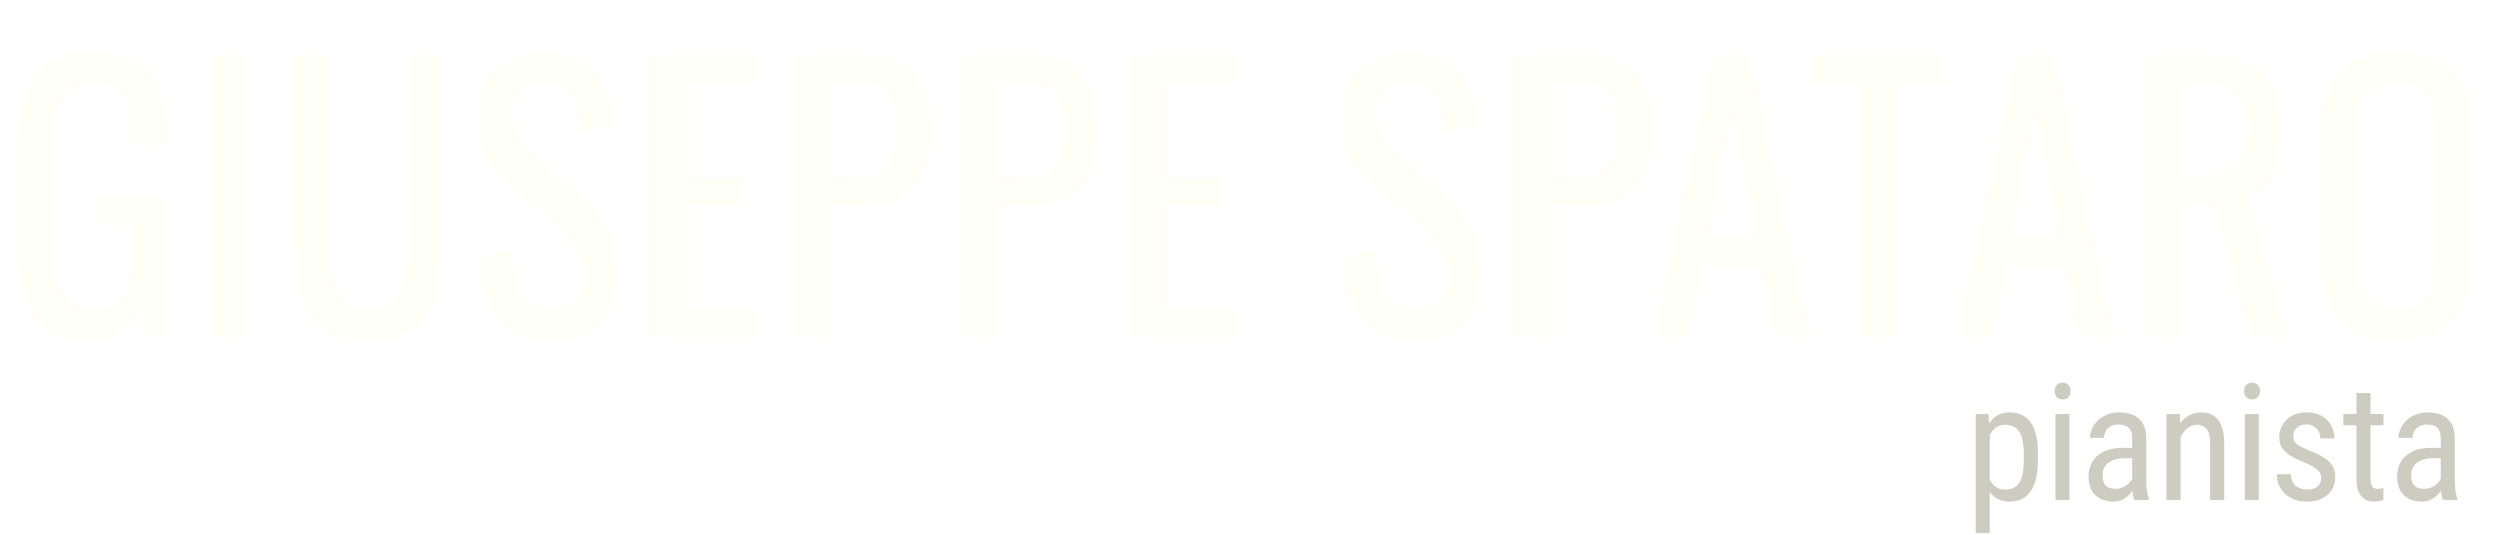
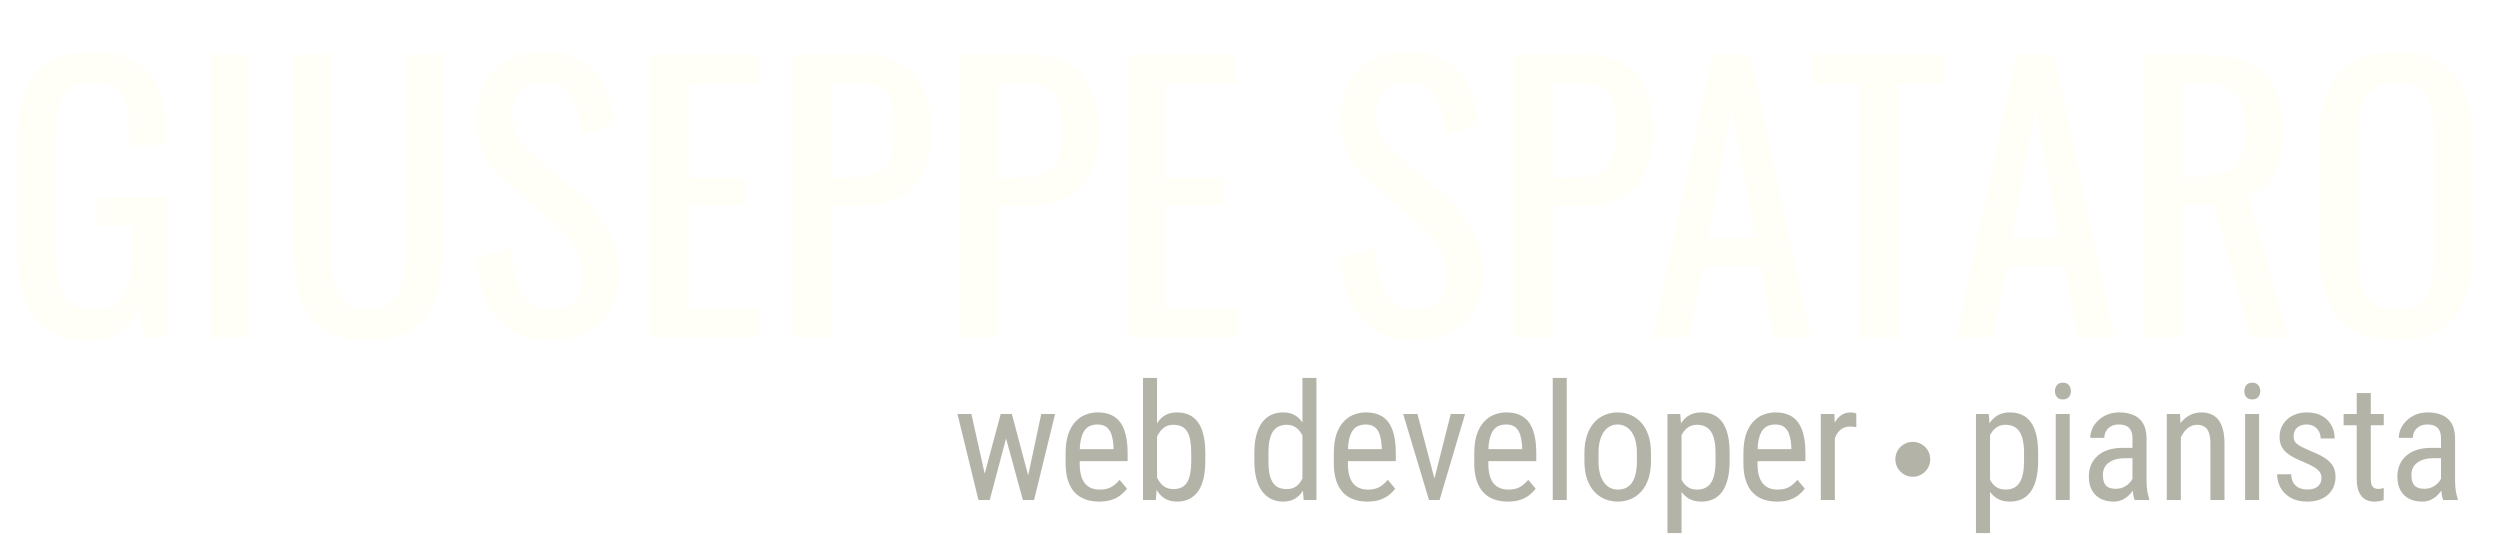
<svg xmlns="http://www.w3.org/2000/svg" width="215" height="46" viewBox="0 0 215 46" fill="none">
  <path d="M7.68 29.3C6.16 29.3 4.94 28.98 4.02 28.34C3.12 27.68 2.46 26.73 2.04 25.49C1.64 24.25 1.44 22.76 1.44 21.02V12.89C1.44 11.11 1.62 9.6 1.98 8.36C2.36 7.1 3.02 6.14 3.96 5.48C4.92 4.82 6.25 4.49 7.95 4.49C9.47 4.49 10.69 4.75 11.61 5.27C12.55 5.77 13.23 6.55 13.65 7.61C14.07 8.65 14.28 9.97 14.28 11.57V12.47H11.1V11.72C11.1 10.66 11.03 9.8 10.89 9.14C10.75 8.46 10.46 7.96 10.02 7.64C9.6 7.3 8.93 7.13 8.01 7.13C7.01 7.13 6.28 7.36 5.82 7.82C5.38 8.28 5.1 8.91 4.98 9.71C4.88 10.49 4.83 11.38 4.83 12.38V21.38C4.83 22.54 4.91 23.51 5.07 24.29C5.25 25.07 5.58 25.65 6.06 26.03C6.54 26.41 7.22 26.6 8.1 26.6C8.98 26.6 9.66 26.39 10.14 25.97C10.62 25.55 10.95 24.93 11.13 24.11C11.31 23.29 11.4 22.27 11.4 21.05V19.37H8.31V16.97H14.46V29H12.33L12 26.21C11.68 27.11 11.18 27.85 10.5 28.43C9.82 29.01 8.88 29.3 7.68 29.3ZM18.125 29V4.7H21.455V29H18.125ZM31.656 29.27C29.896 29.27 28.546 28.92 27.606 28.22C26.666 27.52 26.026 26.54 25.686 25.28C25.346 24 25.176 22.51 25.176 20.81V4.7H28.416V20.96C28.416 22 28.486 22.95 28.626 23.81C28.766 24.67 29.066 25.35 29.526 25.85C30.006 26.35 30.716 26.6 31.656 26.6C32.616 26.6 33.326 26.35 33.786 25.85C34.246 25.35 34.546 24.67 34.686 23.81C34.826 22.95 34.896 22 34.896 20.96V4.7H38.106V20.81C38.106 22.51 37.936 24 37.596 25.28C37.256 26.54 36.616 27.52 35.676 28.22C34.756 28.92 33.416 29.27 31.656 29.27ZM47.405 29.27C46.005 29.27 44.835 28.97 43.895 28.37C42.975 27.77 42.275 26.94 41.795 25.88C41.315 24.82 41.035 23.59 40.955 22.19L43.955 21.38C44.015 22.24 44.145 23.07 44.345 23.87C44.565 24.67 44.915 25.33 45.395 25.85C45.875 26.35 46.545 26.6 47.405 26.6C48.285 26.6 48.945 26.36 49.385 25.88C49.845 25.38 50.075 24.67 50.075 23.75C50.075 22.65 49.825 21.77 49.325 21.11C48.825 20.43 48.195 19.75 47.435 19.07L43.355 15.47C42.555 14.77 41.965 14.01 41.585 13.19C41.205 12.35 41.015 11.32 41.015 10.1C41.015 8.32 41.525 6.94 42.545 5.96C43.565 4.98 44.955 4.49 46.715 4.49C47.675 4.49 48.515 4.62 49.235 4.88C49.975 5.12 50.585 5.5 51.065 6.02C51.565 6.54 51.955 7.2 52.235 8C52.535 8.78 52.735 9.7 52.835 10.76L49.955 11.54C49.895 10.74 49.775 10.01 49.595 9.35C49.415 8.67 49.095 8.13 48.635 7.73C48.195 7.31 47.555 7.1 46.715 7.1C45.875 7.1 45.215 7.33 44.735 7.79C44.275 8.23 44.045 8.89 44.045 9.77C44.045 10.51 44.165 11.12 44.405 11.6C44.665 12.08 45.075 12.57 45.635 13.07L49.745 16.67C50.665 17.47 51.475 18.43 52.175 19.55C52.875 20.65 53.225 21.96 53.225 23.48C53.225 24.68 52.975 25.72 52.475 26.6C51.975 27.46 51.285 28.12 50.405 28.58C49.545 29.04 48.545 29.27 47.405 29.27ZM55.855 29V4.7H65.275V7.22H59.245V15.26H64.135V17.66H59.245V26.57H65.335V29H55.855ZM68.072 29V4.7H74.102C75.562 4.7 76.722 4.97 77.582 5.51C78.462 6.03 79.102 6.79 79.502 7.79C79.902 8.79 80.102 10 80.102 11.42C80.102 12.7 79.872 13.81 79.412 14.75C78.972 15.69 78.312 16.42 77.432 16.94C76.552 17.44 75.452 17.69 74.132 17.69H71.462V29H68.072ZM71.462 15.26H73.022C74.002 15.26 74.772 15.15 75.332 14.93C75.892 14.71 76.292 14.33 76.532 13.79C76.772 13.23 76.892 12.45 76.892 11.45C76.892 10.29 76.802 9.4 76.622 8.78C76.462 8.16 76.112 7.73 75.572 7.49C75.032 7.25 74.192 7.13 73.052 7.13H71.462V15.26ZM82.486 29V4.7H88.516C89.976 4.7 91.136 4.97 91.996 5.51C92.876 6.03 93.516 6.79 93.916 7.79C94.316 8.79 94.516 10 94.516 11.42C94.516 12.7 94.286 13.81 93.826 14.75C93.386 15.69 92.726 16.42 91.846 16.94C90.966 17.44 89.866 17.69 88.546 17.69H85.876V29H82.486ZM85.876 15.26H87.436C88.416 15.26 89.186 15.15 89.746 14.93C90.306 14.71 90.706 14.33 90.946 13.79C91.186 13.23 91.306 12.45 91.306 11.45C91.306 10.29 91.216 9.4 91.036 8.78C90.876 8.16 90.526 7.73 89.986 7.49C89.446 7.25 88.606 7.13 87.466 7.13H85.876V15.26ZM96.9 29V4.7H106.32V7.22H100.29V15.26H105.18V17.66H100.29V26.57H106.38V29H96.9ZM121.702 29.27C120.302 29.27 119.132 28.97 118.192 28.37C117.272 27.77 116.572 26.94 116.092 25.88C115.612 24.82 115.332 23.59 115.252 22.19L118.252 21.38C118.312 22.24 118.442 23.07 118.642 23.87C118.862 24.67 119.212 25.33 119.692 25.85C120.172 26.35 120.842 26.6 121.702 26.6C122.582 26.6 123.242 26.36 123.682 25.88C124.142 25.38 124.372 24.67 124.372 23.75C124.372 22.65 124.122 21.77 123.622 21.11C123.122 20.43 122.492 19.75 121.732 19.07L117.652 15.47C116.852 14.77 116.262 14.01 115.882 13.19C115.502 12.35 115.312 11.32 115.312 10.1C115.312 8.32 115.822 6.94 116.842 5.96C117.862 4.98 119.252 4.49 121.012 4.49C121.972 4.49 122.812 4.62 123.532 4.88C124.272 5.12 124.882 5.5 125.362 6.02C125.862 6.54 126.252 7.2 126.532 8C126.832 8.78 127.032 9.7 127.132 10.76L124.252 11.54C124.192 10.74 124.072 10.01 123.892 9.35C123.712 8.67 123.392 8.13 122.932 7.73C122.492 7.31 121.852 7.1 121.012 7.1C120.172 7.1 119.512 7.33 119.032 7.79C118.572 8.23 118.342 8.89 118.342 9.77C118.342 10.51 118.462 11.12 118.702 11.6C118.962 12.08 119.372 12.57 119.932 13.07L124.042 16.67C124.962 17.47 125.772 18.43 126.472 19.55C127.172 20.65 127.522 21.96 127.522 23.48C127.522 24.68 127.272 25.72 126.772 26.6C126.272 27.46 125.582 28.12 124.702 28.58C123.842 29.04 122.842 29.27 121.702 29.27ZM130.152 29V4.7H136.182C137.642 4.7 138.802 4.97 139.662 5.51C140.542 6.03 141.182 6.79 141.582 7.79C141.982 8.79 142.182 10 142.182 11.42C142.182 12.7 141.952 13.81 141.492 14.75C141.052 15.69 140.392 16.42 139.512 16.94C138.632 17.44 137.532 17.69 136.212 17.69H133.542V29H130.152ZM133.542 15.26H135.102C136.082 15.26 136.852 15.15 137.412 14.93C137.972 14.71 138.372 14.33 138.612 13.79C138.852 13.23 138.972 12.45 138.972 11.45C138.972 10.29 138.882 9.4 138.702 8.78C138.542 8.16 138.192 7.73 137.652 7.49C137.112 7.25 136.272 7.13 135.132 7.13H133.542V15.26ZM142.103 29L147.263 4.7H150.533L155.723 29H152.513L151.403 22.88H146.453L145.283 29H142.103ZM146.903 20.45H150.953L148.913 9.5L146.903 20.45ZM159.892 29V7.22H155.782V4.7H167.272V7.22H163.282V29H159.892ZM168.236 29L173.396 4.7H176.666L181.856 29H178.646L177.536 22.88H172.586L171.416 29H168.236ZM173.036 20.45H177.086L175.046 9.5L173.036 20.45ZM184.322 29V4.7H189.212C190.832 4.7 192.172 4.92 193.232 5.36C194.292 5.78 195.072 6.47 195.572 7.43C196.092 8.37 196.352 9.61 196.352 11.15C196.352 12.09 196.252 12.95 196.052 13.73C195.852 14.49 195.532 15.14 195.092 15.68C194.652 16.2 194.072 16.58 193.352 16.82L196.802 29H193.532L190.352 17.6H187.712V29H184.322ZM187.712 15.17H189.002C189.962 15.17 190.742 15.05 191.342 14.81C191.942 14.57 192.382 14.16 192.662 13.58C192.942 13 193.082 12.19 193.082 11.15C193.082 9.73 192.822 8.71 192.302 8.09C191.782 7.45 190.752 7.13 189.212 7.13H187.712V15.17ZM206.088 29.27C204.448 29.27 203.138 28.95 202.158 28.31C201.178 27.67 200.478 26.76 200.058 25.58C199.638 24.38 199.428 22.98 199.428 21.38V12.17C199.428 10.57 199.638 9.2 200.058 8.06C200.498 6.9 201.198 6.02 202.158 5.42C203.138 4.8 204.448 4.49 206.088 4.49C207.728 4.49 209.028 4.8 209.988 5.42C210.948 6.04 211.638 6.92 212.058 8.06C212.498 9.2 212.718 10.57 212.718 12.17V21.41C212.718 22.99 212.498 24.37 212.058 25.55C211.638 26.73 210.948 27.65 209.988 28.31C209.028 28.95 207.728 29.27 206.088 29.27ZM206.088 26.6C206.988 26.6 207.668 26.42 208.128 26.06C208.588 25.68 208.898 25.16 209.058 24.5C209.218 23.82 209.298 23.03 209.298 22.13V11.48C209.298 10.58 209.218 9.81 209.058 9.17C208.898 8.51 208.588 8.01 208.128 7.67C207.668 7.31 206.988 7.13 206.088 7.13C205.188 7.13 204.498 7.31 204.018 7.67C203.558 8.01 203.248 8.51 203.088 9.17C202.928 9.81 202.848 10.58 202.848 11.48V22.13C202.848 23.03 202.928 23.82 203.088 24.5C203.248 25.16 203.558 25.68 204.018 26.06C204.498 26.42 205.188 26.6 206.088 26.6Z" fill="#FFFFF8" />
-   <path d="M171.119 37.025V45.844H169.909V35.603H171.01L171.119 37.025ZM175.255 38.967V39.657C175.255 40.241 175.2 40.751 175.091 41.188C174.986 41.621 174.829 41.984 174.619 42.275C174.414 42.562 174.161 42.779 173.86 42.925C173.56 43.066 173.215 43.137 172.828 43.137C172.441 43.137 172.104 43.064 171.816 42.918C171.534 42.768 171.295 42.551 171.099 42.269C170.907 41.986 170.755 41.647 170.641 41.25C170.531 40.849 170.456 40.4 170.415 39.903V38.851C170.456 38.327 170.531 37.857 170.641 37.442C170.75 37.023 170.9 36.668 171.092 36.376C171.288 36.08 171.527 35.854 171.81 35.699C172.097 35.544 172.432 35.467 172.814 35.467C173.211 35.467 173.56 35.535 173.86 35.672C174.166 35.809 174.421 36.02 174.626 36.308C174.836 36.59 174.993 36.953 175.098 37.395C175.202 37.832 175.255 38.356 175.255 38.967ZM174.045 39.657V38.967C174.045 38.557 174.013 38.199 173.949 37.894C173.89 37.588 173.794 37.335 173.662 37.135C173.53 36.934 173.364 36.784 173.163 36.684C172.963 36.583 172.721 36.533 172.438 36.533C172.197 36.533 171.983 36.583 171.796 36.684C171.614 36.784 171.456 36.921 171.324 37.094C171.192 37.262 171.083 37.456 170.996 37.675C170.91 37.889 170.846 38.112 170.805 38.345V40.416C170.882 40.708 170.985 40.983 171.112 41.243C171.24 41.498 171.411 41.706 171.625 41.865C171.844 42.025 172.119 42.105 172.452 42.105C172.73 42.105 172.969 42.054 173.17 41.954C173.37 41.854 173.535 41.703 173.662 41.503C173.794 41.298 173.89 41.043 173.949 40.737C174.013 40.427 174.045 40.067 174.045 39.657ZM177.972 35.603V43H176.769V35.603H177.972ZM176.701 33.642C176.701 33.437 176.758 33.263 176.872 33.122C176.986 32.981 177.157 32.91 177.384 32.91C177.612 32.91 177.783 32.981 177.897 33.122C178.016 33.263 178.075 33.437 178.075 33.642C178.075 33.838 178.016 34.006 177.897 34.148C177.783 34.284 177.612 34.352 177.384 34.352C177.157 34.352 176.986 34.284 176.872 34.148C176.758 34.006 176.701 33.838 176.701 33.642ZM183.369 41.735V37.723C183.369 37.431 183.324 37.196 183.233 37.019C183.146 36.841 183.014 36.711 182.836 36.629C182.663 36.547 182.444 36.506 182.18 36.506C181.925 36.506 181.704 36.558 181.517 36.663C181.335 36.768 181.193 36.907 181.093 37.08C180.997 37.253 180.949 37.445 180.949 37.654H179.74C179.74 37.39 179.796 37.128 179.91 36.868C180.029 36.608 180.198 36.374 180.416 36.164C180.635 35.95 180.897 35.781 181.202 35.658C181.512 35.531 181.859 35.467 182.241 35.467C182.697 35.467 183.101 35.542 183.451 35.692C183.802 35.838 184.078 36.078 184.279 36.41C184.479 36.743 184.579 37.185 184.579 37.736V41.387C184.579 41.633 184.598 41.895 184.634 42.173C184.675 42.451 184.732 42.69 184.805 42.891V43H183.554C183.495 42.854 183.449 42.66 183.417 42.419C183.385 42.173 183.369 41.945 183.369 41.735ZM183.561 38.516L183.574 39.404H182.734C182.447 39.404 182.185 39.436 181.948 39.5C181.715 39.564 181.515 39.657 181.346 39.78C181.177 39.899 181.047 40.047 180.956 40.225C180.87 40.402 180.826 40.605 180.826 40.833C180.826 41.129 180.867 41.366 180.949 41.544C181.032 41.717 181.155 41.842 181.319 41.92C181.483 41.997 181.69 42.036 181.941 42.036C182.246 42.036 182.515 41.965 182.747 41.824C182.98 41.683 183.16 41.512 183.287 41.312C183.42 41.111 183.481 40.924 183.472 40.751L183.739 41.318C183.72 41.496 183.661 41.69 183.561 41.899C183.465 42.105 183.331 42.303 183.158 42.494C182.984 42.681 182.779 42.836 182.542 42.959C182.31 43.078 182.048 43.137 181.756 43.137C181.328 43.137 180.952 43.055 180.628 42.891C180.309 42.727 180.061 42.485 179.883 42.166C179.705 41.847 179.616 41.453 179.616 40.983C179.616 40.628 179.678 40.3 179.801 39.999C179.924 39.698 180.106 39.438 180.348 39.22C180.589 38.996 180.893 38.823 181.257 38.7C181.626 38.577 182.052 38.516 182.535 38.516H183.561ZM187.529 37.183V43H186.319V35.603H187.461L187.529 37.183ZM187.235 39.022L186.743 39.001C186.739 38.495 186.795 38.028 186.914 37.6C187.037 37.167 187.21 36.791 187.434 36.472C187.661 36.153 187.933 35.907 188.247 35.733C188.561 35.556 188.91 35.467 189.293 35.467C189.594 35.467 189.867 35.517 190.113 35.617C190.359 35.713 190.569 35.868 190.742 36.082C190.915 36.296 191.047 36.574 191.139 36.916C191.234 37.253 191.282 37.666 191.282 38.153V43H190.072V38.14C190.072 37.752 190.029 37.442 189.942 37.21C189.86 36.973 189.733 36.802 189.559 36.697C189.391 36.588 189.177 36.533 188.917 36.533C188.68 36.533 188.459 36.599 188.254 36.731C188.049 36.864 187.869 37.046 187.714 37.278C187.563 37.511 187.445 37.777 187.358 38.078C187.276 38.374 187.235 38.689 187.235 39.022ZM194.259 35.603V43H193.056V35.603H194.259ZM192.988 33.642C192.988 33.437 193.045 33.263 193.159 33.122C193.273 32.981 193.444 32.91 193.671 32.91C193.899 32.91 194.07 32.981 194.184 33.122C194.303 33.263 194.362 33.437 194.362 33.642C194.362 33.838 194.303 34.006 194.184 34.148C194.07 34.284 193.899 34.352 193.671 34.352C193.444 34.352 193.273 34.284 193.159 34.148C193.045 34.006 192.988 33.838 192.988 33.642ZM199.622 41.106C199.622 40.92 199.577 40.755 199.486 40.614C199.394 40.473 199.244 40.336 199.034 40.204C198.829 40.072 198.551 39.931 198.2 39.78C197.859 39.639 197.551 39.5 197.278 39.363C197.009 39.222 196.781 39.069 196.594 38.905C196.407 38.741 196.264 38.552 196.163 38.338C196.068 38.119 196.02 37.862 196.02 37.565C196.02 37.269 196.074 36.996 196.184 36.745C196.298 36.49 196.457 36.267 196.662 36.075C196.867 35.884 197.113 35.736 197.401 35.631C197.688 35.522 198.009 35.467 198.364 35.467C198.87 35.467 199.301 35.565 199.656 35.761C200.012 35.957 200.283 36.226 200.47 36.567C200.661 36.905 200.757 37.285 200.757 37.709H199.554C199.554 37.504 199.508 37.31 199.417 37.128C199.326 36.946 199.192 36.797 199.014 36.684C198.836 36.565 198.62 36.506 198.364 36.506C198.096 36.506 197.877 36.554 197.708 36.649C197.54 36.745 197.417 36.87 197.339 37.025C197.266 37.176 197.23 37.342 197.23 37.524C197.23 37.661 197.248 37.78 197.284 37.88C197.325 37.976 197.394 38.067 197.489 38.153C197.585 38.235 197.715 38.322 197.879 38.413C198.048 38.5 198.262 38.6 198.522 38.714C199.023 38.91 199.445 39.108 199.786 39.309C200.128 39.509 200.388 39.744 200.566 40.013C200.743 40.282 200.832 40.614 200.832 41.011C200.832 41.334 200.773 41.628 200.654 41.893C200.541 42.152 200.376 42.376 200.162 42.562C199.948 42.749 199.691 42.893 199.39 42.993C199.094 43.089 198.761 43.137 198.392 43.137C197.836 43.137 197.364 43.027 196.977 42.809C196.594 42.585 196.302 42.296 196.102 41.94C195.906 41.58 195.808 41.195 195.808 40.785H197.018C197.031 41.132 197.109 41.4 197.25 41.592C197.396 41.783 197.571 41.915 197.777 41.988C197.982 42.061 198.187 42.098 198.392 42.098C198.661 42.098 198.886 42.059 199.069 41.981C199.251 41.899 199.388 41.783 199.479 41.633C199.574 41.482 199.622 41.307 199.622 41.106ZM204.978 35.603V36.574H201.526V35.603H204.978ZM202.654 33.806H203.864V41.168C203.864 41.419 203.894 41.608 203.953 41.735C204.017 41.863 204.097 41.947 204.192 41.988C204.288 42.029 204.39 42.05 204.5 42.05C204.582 42.05 204.673 42.041 204.773 42.023C204.874 42 204.942 41.981 204.978 41.968L204.972 43C204.889 43.032 204.78 43.062 204.643 43.089C204.507 43.121 204.334 43.137 204.124 43.137C203.864 43.137 203.623 43.075 203.399 42.952C203.176 42.829 202.996 42.624 202.859 42.337C202.722 42.045 202.654 41.653 202.654 41.161V33.806ZM209.904 41.735V37.723C209.904 37.431 209.858 37.196 209.767 37.019C209.68 36.841 209.548 36.711 209.371 36.629C209.197 36.547 208.979 36.506 208.714 36.506C208.459 36.506 208.238 36.558 208.051 36.663C207.869 36.768 207.728 36.907 207.627 37.08C207.532 37.253 207.484 37.445 207.484 37.654H206.274C206.274 37.39 206.331 37.128 206.445 36.868C206.563 36.608 206.732 36.374 206.951 36.164C207.169 35.95 207.431 35.781 207.737 35.658C208.047 35.531 208.393 35.467 208.776 35.467C209.232 35.467 209.635 35.542 209.986 35.692C210.337 35.838 210.612 36.078 210.813 36.41C211.013 36.743 211.114 37.185 211.114 37.736V41.387C211.114 41.633 211.132 41.895 211.168 42.173C211.209 42.451 211.266 42.69 211.339 42.891V43H210.088C210.029 42.854 209.984 42.66 209.952 42.419C209.92 42.173 209.904 41.945 209.904 41.735ZM210.095 38.516L210.109 39.404H209.268C208.981 39.404 208.719 39.436 208.482 39.5C208.249 39.564 208.049 39.657 207.88 39.78C207.712 39.899 207.582 40.047 207.491 40.225C207.404 40.402 207.361 40.605 207.361 40.833C207.361 41.129 207.402 41.366 207.484 41.544C207.566 41.717 207.689 41.842 207.853 41.92C208.017 41.997 208.224 42.036 208.475 42.036C208.78 42.036 209.049 41.965 209.282 41.824C209.514 41.683 209.694 41.512 209.822 41.312C209.954 41.111 210.015 40.924 210.006 40.751L210.273 41.318C210.255 41.496 210.195 41.69 210.095 41.899C209.999 42.105 209.865 42.303 209.692 42.494C209.519 42.681 209.314 42.836 209.077 42.959C208.844 43.078 208.582 43.137 208.291 43.137C207.862 43.137 207.486 43.055 207.163 42.891C206.844 42.727 206.595 42.485 206.417 42.166C206.24 41.847 206.151 41.453 206.151 40.983C206.151 40.628 206.212 40.3 206.335 39.999C206.458 39.698 206.641 39.438 206.882 39.22C207.124 38.996 207.427 38.823 207.791 38.7C208.161 38.577 208.587 38.516 209.07 38.516H210.095Z" fill="#CCCCC0" />
+   <path d="M84.427 41.688L86.061 35.603H86.847L86.758 36.813L85.117 43H84.358L84.427 41.688ZM83.538 35.603L84.912 41.756L84.946 43H84.147L82.342 35.603H83.538ZM88.248 41.708L89.547 35.603H90.736L88.932 43H88.145L88.248 41.708ZM87.018 35.603L88.61 41.585L88.72 43H87.968L86.272 36.8L86.184 35.603H87.018ZM94.52 43.137C94.078 43.137 93.679 43.071 93.324 42.938C92.968 42.806 92.665 42.606 92.415 42.337C92.164 42.063 91.973 41.719 91.841 41.305C91.708 40.89 91.642 40.4 91.642 39.835V39.001C91.642 38.349 91.717 37.798 91.868 37.347C92.023 36.895 92.23 36.533 92.49 36.26C92.75 35.982 93.044 35.781 93.372 35.658C93.7 35.531 94.037 35.467 94.383 35.467C94.848 35.467 95.245 35.542 95.573 35.692C95.901 35.843 96.168 36.066 96.373 36.362C96.578 36.658 96.728 37.023 96.824 37.456C96.924 37.889 96.974 38.388 96.974 38.953V39.657H92.353V38.625H95.764V38.454C95.746 38.071 95.694 37.734 95.607 37.442C95.525 37.151 95.388 36.923 95.197 36.759C95.005 36.59 94.734 36.506 94.383 36.506C94.16 36.506 93.953 36.545 93.761 36.622C93.575 36.695 93.413 36.825 93.276 37.012C93.144 37.194 93.039 37.447 92.962 37.77C92.889 38.094 92.852 38.504 92.852 39.001V39.835C92.852 40.231 92.889 40.573 92.962 40.86C93.039 41.143 93.151 41.378 93.296 41.565C93.447 41.747 93.629 41.883 93.843 41.975C94.062 42.061 94.311 42.105 94.588 42.105C94.994 42.105 95.329 42.027 95.593 41.872C95.858 41.713 96.088 41.51 96.284 41.264L96.92 42.023C96.787 42.209 96.614 42.389 96.4 42.562C96.19 42.731 95.931 42.87 95.621 42.98C95.315 43.084 94.948 43.137 94.52 43.137ZM98.297 32.5H99.507V41.565L99.405 43H98.297V32.5ZM103.657 38.967V39.657C103.657 40.241 103.602 40.751 103.492 41.188C103.388 41.621 103.23 41.984 103.021 42.275C102.811 42.562 102.556 42.779 102.255 42.925C101.954 43.066 101.61 43.137 101.223 43.137C100.84 43.137 100.51 43.059 100.232 42.904C99.954 42.749 99.721 42.526 99.534 42.234C99.348 41.943 99.2 41.59 99.09 41.175C98.985 40.76 98.912 40.293 98.871 39.773V38.851C98.912 38.327 98.985 37.857 99.09 37.442C99.195 37.023 99.341 36.668 99.528 36.376C99.715 36.08 99.947 35.854 100.225 35.699C100.503 35.544 100.833 35.467 101.216 35.467C101.608 35.467 101.954 35.535 102.255 35.672C102.56 35.809 102.816 36.02 103.021 36.308C103.23 36.59 103.388 36.953 103.492 37.395C103.602 37.832 103.657 38.356 103.657 38.967ZM102.447 39.657V38.967C102.447 38.557 102.419 38.199 102.365 37.894C102.314 37.588 102.23 37.335 102.112 37.135C101.993 36.934 101.834 36.784 101.633 36.684C101.437 36.583 101.193 36.533 100.902 36.533C100.656 36.533 100.439 36.583 100.252 36.684C100.07 36.784 99.913 36.921 99.781 37.094C99.648 37.262 99.539 37.456 99.452 37.675C99.366 37.889 99.302 38.112 99.261 38.345V40.286C99.32 40.582 99.414 40.867 99.541 41.141C99.674 41.41 99.851 41.63 100.074 41.804C100.298 41.977 100.576 42.063 100.908 42.063C101.186 42.063 101.421 42.016 101.613 41.92C101.809 41.824 101.968 41.678 102.091 41.482C102.214 41.282 102.303 41.031 102.358 40.73C102.417 40.425 102.447 40.067 102.447 39.657ZM112.01 41.565V32.5H113.213V43H112.113L112.01 41.565ZM107.875 39.657V38.967C107.875 38.356 107.934 37.832 108.052 37.395C108.171 36.953 108.339 36.59 108.558 36.308C108.777 36.02 109.039 35.809 109.344 35.672C109.65 35.535 109.987 35.467 110.356 35.467C110.739 35.467 111.067 35.544 111.34 35.699C111.618 35.854 111.851 36.08 112.038 36.376C112.225 36.668 112.37 37.023 112.475 37.442C112.585 37.857 112.657 38.327 112.694 38.851V39.773C112.653 40.293 112.578 40.76 112.468 41.175C112.364 41.59 112.218 41.943 112.031 42.234C111.844 42.526 111.612 42.749 111.334 42.904C111.056 43.059 110.725 43.137 110.342 43.137C109.978 43.137 109.645 43.066 109.344 42.925C109.044 42.779 108.781 42.562 108.558 42.275C108.339 41.984 108.171 41.621 108.052 41.188C107.934 40.751 107.875 40.241 107.875 39.657ZM109.085 38.967V39.657C109.085 40.067 109.114 40.425 109.173 40.73C109.233 41.031 109.326 41.282 109.454 41.482C109.581 41.678 109.743 41.824 109.939 41.92C110.14 42.016 110.379 42.063 110.657 42.063C110.994 42.063 111.27 41.981 111.484 41.817C111.698 41.653 111.869 41.437 111.997 41.168C112.129 40.895 112.234 40.601 112.311 40.286V38.345C112.266 38.112 112.199 37.889 112.113 37.675C112.026 37.456 111.917 37.262 111.785 37.094C111.657 36.921 111.5 36.784 111.313 36.684C111.131 36.583 110.917 36.533 110.67 36.533C110.392 36.533 110.151 36.583 109.946 36.684C109.745 36.784 109.581 36.934 109.454 37.135C109.331 37.335 109.237 37.588 109.173 37.894C109.114 38.199 109.085 38.557 109.085 38.967ZM117.585 43.137C117.143 43.137 116.744 43.071 116.389 42.938C116.033 42.806 115.73 42.606 115.48 42.337C115.229 42.063 115.038 41.719 114.905 41.305C114.773 40.89 114.707 40.4 114.707 39.835V39.001C114.707 38.349 114.782 37.798 114.933 37.347C115.088 36.895 115.295 36.533 115.555 36.26C115.815 35.982 116.109 35.781 116.437 35.658C116.765 35.531 117.102 35.467 117.448 35.467C117.913 35.467 118.31 35.542 118.638 35.692C118.966 35.843 119.233 36.066 119.438 36.362C119.643 36.658 119.793 37.023 119.889 37.456C119.989 37.889 120.039 38.388 120.039 38.953V39.657H115.418V38.625H118.829V38.454C118.811 38.071 118.759 37.734 118.672 37.442C118.59 37.151 118.453 36.923 118.262 36.759C118.071 36.59 117.799 36.506 117.448 36.506C117.225 36.506 117.018 36.545 116.826 36.622C116.64 36.695 116.478 36.825 116.341 37.012C116.209 37.194 116.104 37.447 116.027 37.77C115.954 38.094 115.917 38.504 115.917 39.001V39.835C115.917 40.231 115.954 40.573 116.027 40.86C116.104 41.143 116.216 41.378 116.362 41.565C116.512 41.747 116.694 41.883 116.908 41.975C117.127 42.061 117.376 42.105 117.654 42.105C118.059 42.105 118.394 42.027 118.658 41.872C118.923 41.713 119.153 41.51 119.349 41.264L119.985 42.023C119.852 42.209 119.679 42.389 119.465 42.562C119.255 42.731 118.996 42.87 118.686 42.98C118.38 43.084 118.014 43.137 117.585 43.137ZM123.181 41.858L124.766 35.603H125.997L123.803 43H123.003L123.181 41.858ZM121.902 35.603L123.556 41.893L123.686 43H122.893L120.672 35.603H121.902ZM129.665 43.137C129.222 43.137 128.824 43.071 128.468 42.938C128.113 42.806 127.81 42.606 127.559 42.337C127.308 42.063 127.117 41.719 126.985 41.305C126.853 40.89 126.787 40.4 126.787 39.835V39.001C126.787 38.349 126.862 37.798 127.012 37.347C127.167 36.895 127.374 36.533 127.634 36.26C127.894 35.982 128.188 35.781 128.516 35.658C128.844 35.531 129.181 35.467 129.528 35.467C129.993 35.467 130.389 35.542 130.717 35.692C131.045 35.843 131.312 36.066 131.517 36.362C131.722 36.658 131.873 37.023 131.968 37.456C132.069 37.889 132.119 38.388 132.119 38.953V39.657H127.498V38.625H130.909V38.454C130.89 38.071 130.838 37.734 130.751 37.442C130.669 37.151 130.533 36.923 130.341 36.759C130.15 36.59 129.879 36.506 129.528 36.506C129.305 36.506 129.097 36.545 128.906 36.622C128.719 36.695 128.557 36.825 128.42 37.012C128.288 37.194 128.183 37.447 128.106 37.77C128.033 38.094 127.997 38.504 127.997 39.001V39.835C127.997 40.231 128.033 40.573 128.106 40.86C128.183 41.143 128.295 41.378 128.441 41.565C128.591 41.747 128.774 41.883 128.988 41.975C129.207 42.061 129.455 42.105 129.733 42.105C130.138 42.105 130.473 42.027 130.738 41.872C131.002 41.713 131.232 41.51 131.428 41.264L132.064 42.023C131.932 42.209 131.759 42.389 131.544 42.562C131.335 42.731 131.075 42.87 130.765 42.98C130.46 43.084 130.093 43.137 129.665 43.137ZM134.74 32.5V43H133.537V32.5H134.74ZM136.261 39.657V38.953C136.261 38.379 136.334 37.875 136.48 37.442C136.626 37.005 136.829 36.64 137.089 36.349C137.348 36.057 137.651 35.838 137.998 35.692C138.344 35.542 138.716 35.467 139.112 35.467C139.518 35.467 139.894 35.542 140.24 35.692C140.586 35.838 140.889 36.057 141.149 36.349C141.414 36.64 141.619 37.005 141.764 37.442C141.91 37.875 141.983 38.379 141.983 38.953V39.657C141.983 40.231 141.91 40.737 141.764 41.175C141.619 41.608 141.416 41.97 141.156 42.262C140.896 42.553 140.593 42.772 140.247 42.918C139.9 43.064 139.527 43.137 139.126 43.137C138.725 43.137 138.351 43.064 138.005 42.918C137.658 42.772 137.353 42.553 137.089 42.262C136.829 41.97 136.626 41.608 136.48 41.175C136.334 40.737 136.261 40.231 136.261 39.657ZM137.471 38.953V39.657C137.471 40.063 137.512 40.418 137.594 40.724C137.677 41.029 137.793 41.284 137.943 41.489C138.094 41.694 138.269 41.849 138.469 41.954C138.67 42.054 138.889 42.105 139.126 42.105C139.399 42.105 139.638 42.054 139.844 41.954C140.053 41.849 140.226 41.694 140.363 41.489C140.5 41.284 140.602 41.029 140.671 40.724C140.739 40.418 140.773 40.063 140.773 39.657V38.953C140.773 38.547 140.732 38.194 140.65 37.894C140.568 37.588 140.452 37.333 140.302 37.128C140.151 36.918 139.973 36.763 139.768 36.663C139.568 36.558 139.349 36.506 139.112 36.506C138.88 36.506 138.663 36.558 138.463 36.663C138.262 36.763 138.087 36.918 137.936 37.128C137.79 37.333 137.677 37.588 137.594 37.894C137.512 38.194 137.471 38.547 137.471 38.953ZM144.612 37.025V45.844H143.402V35.603H144.502L144.612 37.025ZM148.747 38.967V39.657C148.747 40.241 148.693 40.751 148.583 41.188C148.479 41.621 148.321 41.984 148.112 42.275C147.907 42.562 147.654 42.779 147.353 42.925C147.052 43.066 146.708 43.137 146.321 43.137C145.933 43.137 145.596 43.064 145.309 42.918C145.026 42.768 144.787 42.551 144.591 42.269C144.4 41.986 144.247 41.647 144.133 41.25C144.024 40.849 143.949 40.4 143.908 39.903V38.851C143.949 38.327 144.024 37.857 144.133 37.442C144.243 37.023 144.393 36.668 144.584 36.376C144.78 36.08 145.02 35.854 145.302 35.699C145.589 35.544 145.924 35.467 146.307 35.467C146.704 35.467 147.052 35.535 147.353 35.672C147.658 35.809 147.913 36.02 148.119 36.308C148.328 36.59 148.485 36.953 148.59 37.395C148.695 37.832 148.747 38.356 148.747 38.967ZM147.537 39.657V38.967C147.537 38.557 147.506 38.199 147.442 37.894C147.383 37.588 147.287 37.335 147.155 37.135C147.023 36.934 146.856 36.784 146.656 36.684C146.455 36.583 146.214 36.533 145.931 36.533C145.69 36.533 145.475 36.583 145.288 36.684C145.106 36.784 144.949 36.921 144.817 37.094C144.685 37.262 144.575 37.456 144.489 37.675C144.402 37.889 144.338 38.112 144.297 38.345V40.416C144.375 40.708 144.477 40.983 144.605 41.243C144.732 41.498 144.903 41.706 145.118 41.865C145.336 42.025 145.612 42.105 145.945 42.105C146.223 42.105 146.462 42.054 146.662 41.954C146.863 41.854 147.027 41.703 147.155 41.503C147.287 41.298 147.383 41.043 147.442 40.737C147.506 40.427 147.537 40.067 147.537 39.657ZM152.812 43.137C152.37 43.137 151.971 43.071 151.615 42.938C151.26 42.806 150.957 42.606 150.706 42.337C150.455 42.063 150.264 41.719 150.132 41.305C150 40.89 149.934 40.4 149.934 39.835V39.001C149.934 38.349 150.009 37.798 150.159 37.347C150.314 36.895 150.522 36.533 150.781 36.26C151.041 35.982 151.335 35.781 151.663 35.658C151.991 35.531 152.328 35.467 152.675 35.467C153.14 35.467 153.536 35.542 153.864 35.692C154.192 35.843 154.459 36.066 154.664 36.362C154.869 36.658 155.02 37.023 155.115 37.456C155.216 37.889 155.266 38.388 155.266 38.953V39.657H150.645V38.625H154.056V38.454C154.037 38.071 153.985 37.734 153.898 37.442C153.816 37.151 153.68 36.923 153.488 36.759C153.297 36.59 153.026 36.506 152.675 36.506C152.452 36.506 152.244 36.545 152.053 36.622C151.866 36.695 151.704 36.825 151.567 37.012C151.435 37.194 151.33 37.447 151.253 37.77C151.18 38.094 151.144 38.504 151.144 39.001V39.835C151.144 40.231 151.18 40.573 151.253 40.86C151.33 41.143 151.442 41.378 151.588 41.565C151.738 41.747 151.921 41.883 152.135 41.975C152.354 42.061 152.602 42.105 152.88 42.105C153.286 42.105 153.62 42.027 153.885 41.872C154.149 41.713 154.379 41.51 154.575 41.264L155.211 42.023C155.079 42.209 154.906 42.389 154.691 42.562C154.482 42.731 154.222 42.87 153.912 42.98C153.607 43.084 153.24 43.137 152.812 43.137ZM157.799 36.766V43H156.589V35.603H157.757L157.799 36.766ZM159.637 35.562L159.644 36.738C159.544 36.715 159.453 36.702 159.371 36.697C159.293 36.688 159.202 36.684 159.097 36.684C158.869 36.684 158.669 36.729 158.496 36.82C158.327 36.911 158.181 37.039 158.058 37.203C157.935 37.367 157.837 37.563 157.764 37.791C157.691 38.014 157.641 38.26 157.614 38.529L157.299 38.734C157.299 38.288 157.334 37.868 157.402 37.477C157.475 37.085 157.587 36.738 157.737 36.438C157.887 36.132 158.079 35.895 158.311 35.727C158.548 35.553 158.831 35.467 159.159 35.467C159.232 35.467 159.321 35.478 159.425 35.501C159.535 35.519 159.605 35.54 159.637 35.562ZM171.143 37.025V45.844H169.933V35.603H171.033L171.143 37.025ZM175.279 38.967V39.657C175.279 40.241 175.224 40.751 175.114 41.188C175.01 41.621 174.852 41.984 174.643 42.275C174.438 42.562 174.185 42.779 173.884 42.925C173.583 43.066 173.239 43.137 172.852 43.137C172.464 43.137 172.127 43.064 171.84 42.918C171.558 42.768 171.318 42.551 171.122 42.269C170.931 41.986 170.778 41.647 170.664 41.25C170.555 40.849 170.48 40.4 170.439 39.903V38.851C170.48 38.327 170.555 37.857 170.664 37.442C170.774 37.023 170.924 36.668 171.115 36.376C171.311 36.08 171.551 35.854 171.833 35.699C172.12 35.544 172.455 35.467 172.838 35.467C173.235 35.467 173.583 35.535 173.884 35.672C174.189 35.809 174.445 36.02 174.65 36.308C174.859 36.59 175.017 36.953 175.121 37.395C175.226 37.832 175.279 38.356 175.279 38.967ZM174.069 39.657V38.967C174.069 38.557 174.037 38.199 173.973 37.894C173.914 37.588 173.818 37.335 173.686 37.135C173.554 36.934 173.387 36.784 173.187 36.684C172.986 36.583 172.745 36.533 172.462 36.533C172.221 36.533 172.006 36.583 171.82 36.684C171.637 36.784 171.48 36.921 171.348 37.094C171.216 37.262 171.106 37.456 171.02 37.675C170.933 37.889 170.869 38.112 170.828 38.345V40.416C170.906 40.708 171.008 40.983 171.136 41.243C171.264 41.498 171.434 41.706 171.649 41.865C171.867 42.025 172.143 42.105 172.476 42.105C172.754 42.105 172.993 42.054 173.194 41.954C173.394 41.854 173.558 41.703 173.686 41.503C173.818 41.298 173.914 41.043 173.973 40.737C174.037 40.427 174.069 40.067 174.069 39.657ZM177.996 35.603V43H176.793V35.603H177.996ZM176.724 33.642C176.724 33.437 176.781 33.263 176.895 33.122C177.009 32.981 177.18 32.91 177.408 32.91C177.636 32.91 177.807 32.981 177.921 33.122C178.039 33.263 178.099 33.437 178.099 33.642C178.099 33.838 178.039 34.006 177.921 34.148C177.807 34.284 177.636 34.352 177.408 34.352C177.18 34.352 177.009 34.284 176.895 34.148C176.781 34.006 176.724 33.838 176.724 33.642ZM183.393 41.735V37.723C183.393 37.431 183.348 37.196 183.256 37.019C183.17 36.841 183.038 36.711 182.86 36.629C182.687 36.547 182.468 36.506 182.204 36.506C181.948 36.506 181.727 36.558 181.541 36.663C181.358 36.768 181.217 36.907 181.117 37.08C181.021 37.253 180.973 37.445 180.973 37.654H179.763C179.763 37.39 179.82 37.128 179.934 36.868C180.053 36.608 180.221 36.374 180.44 36.164C180.659 35.95 180.921 35.781 181.226 35.658C181.536 35.531 181.882 35.467 182.265 35.467C182.721 35.467 183.124 35.542 183.475 35.692C183.826 35.838 184.102 36.078 184.302 36.41C184.503 36.743 184.603 37.185 184.603 37.736V41.387C184.603 41.633 184.621 41.895 184.658 42.173C184.699 42.451 184.756 42.69 184.829 42.891V43H183.578C183.518 42.854 183.473 42.66 183.441 42.419C183.409 42.173 183.393 41.945 183.393 41.735ZM183.584 38.516L183.598 39.404H182.757C182.47 39.404 182.208 39.436 181.971 39.5C181.739 39.564 181.538 39.657 181.37 39.78C181.201 39.899 181.071 40.047 180.98 40.225C180.893 40.402 180.85 40.605 180.85 40.833C180.85 41.129 180.891 41.366 180.973 41.544C181.055 41.717 181.178 41.842 181.342 41.92C181.506 41.997 181.714 42.036 181.964 42.036C182.27 42.036 182.539 41.965 182.771 41.824C183.003 41.683 183.183 41.512 183.311 41.312C183.443 41.111 183.505 40.924 183.496 40.751L183.762 41.318C183.744 41.496 183.685 41.69 183.584 41.899C183.489 42.105 183.354 42.303 183.181 42.494C183.008 42.681 182.803 42.836 182.566 42.959C182.334 43.078 182.071 43.137 181.78 43.137C181.351 43.137 180.975 43.055 180.652 42.891C180.333 42.727 180.084 42.485 179.907 42.166C179.729 41.847 179.64 41.453 179.64 40.983C179.64 40.628 179.702 40.3 179.825 39.999C179.948 39.698 180.13 39.438 180.372 39.22C180.613 38.996 180.916 38.823 181.281 38.7C181.65 38.577 182.076 38.516 182.559 38.516H183.584ZM187.553 37.183V43H186.343V35.603H187.485L187.553 37.183ZM187.259 39.022L186.767 39.001C186.762 38.495 186.819 38.028 186.938 37.6C187.061 37.167 187.234 36.791 187.457 36.472C187.685 36.153 187.956 35.907 188.271 35.733C188.585 35.556 188.934 35.467 189.317 35.467C189.617 35.467 189.891 35.517 190.137 35.617C190.383 35.713 190.593 35.868 190.766 36.082C190.939 36.296 191.071 36.574 191.162 36.916C191.258 37.253 191.306 37.666 191.306 38.153V43H190.096V38.14C190.096 37.752 190.053 37.442 189.966 37.21C189.884 36.973 189.756 36.802 189.583 36.697C189.415 36.588 189.2 36.533 188.941 36.533C188.704 36.533 188.483 36.599 188.277 36.731C188.072 36.864 187.892 37.046 187.737 37.278C187.587 37.511 187.469 37.777 187.382 38.078C187.3 38.374 187.259 38.689 187.259 39.022ZM194.283 35.603V43H193.08V35.603H194.283ZM193.012 33.642C193.012 33.437 193.068 33.263 193.182 33.122C193.296 32.981 193.467 32.91 193.695 32.91C193.923 32.91 194.094 32.981 194.208 33.122C194.326 33.263 194.386 33.437 194.386 33.642C194.386 33.838 194.326 34.006 194.208 34.148C194.094 34.284 193.923 34.352 193.695 34.352C193.467 34.352 193.296 34.284 193.182 34.148C193.068 34.006 193.012 33.838 193.012 33.642ZM199.646 41.106C199.646 40.92 199.6 40.755 199.509 40.614C199.418 40.473 199.268 40.336 199.058 40.204C198.853 40.072 198.575 39.931 198.224 39.78C197.882 39.639 197.575 39.5 197.301 39.363C197.032 39.222 196.804 39.069 196.618 38.905C196.431 38.741 196.287 38.552 196.187 38.338C196.091 38.119 196.043 37.862 196.043 37.565C196.043 37.269 196.098 36.996 196.207 36.745C196.321 36.49 196.481 36.267 196.686 36.075C196.891 35.884 197.137 35.736 197.424 35.631C197.711 35.522 198.033 35.467 198.388 35.467C198.894 35.467 199.325 35.565 199.68 35.761C200.036 35.957 200.307 36.226 200.494 36.567C200.685 36.905 200.781 37.285 200.781 37.709H199.578C199.578 37.504 199.532 37.31 199.441 37.128C199.35 36.946 199.215 36.797 199.038 36.684C198.86 36.565 198.643 36.506 198.388 36.506C198.119 36.506 197.9 36.554 197.732 36.649C197.563 36.745 197.44 36.87 197.363 37.025C197.29 37.176 197.253 37.342 197.253 37.524C197.253 37.661 197.272 37.78 197.308 37.88C197.349 37.976 197.417 38.067 197.513 38.153C197.609 38.235 197.739 38.322 197.903 38.413C198.071 38.5 198.286 38.6 198.545 38.714C199.047 38.91 199.468 39.108 199.81 39.309C200.152 39.509 200.412 39.744 200.589 40.013C200.767 40.282 200.856 40.614 200.856 41.011C200.856 41.334 200.797 41.628 200.678 41.893C200.564 42.152 200.4 42.376 200.186 42.562C199.972 42.749 199.714 42.893 199.414 42.993C199.117 43.089 198.785 43.137 198.415 43.137C197.859 43.137 197.388 43.027 197 42.809C196.618 42.585 196.326 42.296 196.125 41.94C195.929 41.58 195.831 41.195 195.831 40.785H197.041C197.055 41.132 197.133 41.4 197.274 41.592C197.42 41.783 197.595 41.915 197.8 41.988C198.005 42.061 198.21 42.098 198.415 42.098C198.684 42.098 198.91 42.059 199.092 41.981C199.275 41.899 199.411 41.783 199.502 41.633C199.598 41.482 199.646 41.307 199.646 41.106ZM205.002 35.603V36.574H201.55V35.603H205.002ZM202.678 33.806H203.888V41.168C203.888 41.419 203.917 41.608 203.977 41.735C204.04 41.863 204.12 41.947 204.216 41.988C204.312 42.029 204.414 42.05 204.524 42.05C204.606 42.05 204.697 42.041 204.797 42.023C204.897 42 204.966 41.981 205.002 41.968L204.995 43C204.913 43.032 204.804 43.062 204.667 43.089C204.53 43.121 204.357 43.137 204.148 43.137C203.888 43.137 203.646 43.075 203.423 42.952C203.2 42.829 203.02 42.624 202.883 42.337C202.746 42.045 202.678 41.653 202.678 41.161V33.806ZM209.927 41.735V37.723C209.927 37.431 209.882 37.196 209.791 37.019C209.704 36.841 209.572 36.711 209.394 36.629C209.221 36.547 209.002 36.506 208.738 36.506C208.483 36.506 208.262 36.558 208.075 36.663C207.893 36.768 207.751 36.907 207.651 37.08C207.555 37.253 207.508 37.445 207.508 37.654H206.298C206.298 37.39 206.355 37.128 206.468 36.868C206.587 36.608 206.756 36.374 206.974 36.164C207.193 35.95 207.455 35.781 207.76 35.658C208.07 35.531 208.417 35.467 208.8 35.467C209.255 35.467 209.659 35.542 210.009 35.692C210.36 35.838 210.636 36.078 210.837 36.41C211.037 36.743 211.137 37.185 211.137 37.736V41.387C211.137 41.633 211.156 41.895 211.192 42.173C211.233 42.451 211.29 42.69 211.363 42.891V43H210.112C210.053 42.854 210.007 42.66 209.975 42.419C209.943 42.173 209.927 41.945 209.927 41.735ZM210.119 38.516L210.133 39.404H209.292C209.005 39.404 208.743 39.436 208.506 39.5C208.273 39.564 208.073 39.657 207.904 39.78C207.735 39.899 207.606 40.047 207.514 40.225C207.428 40.402 207.384 40.605 207.384 40.833C207.384 41.129 207.426 41.366 207.508 41.544C207.59 41.717 207.713 41.842 207.877 41.92C208.041 41.997 208.248 42.036 208.499 42.036C208.804 42.036 209.073 41.965 209.305 41.824C209.538 41.683 209.718 41.512 209.845 41.312C209.978 41.111 210.039 40.924 210.03 40.751L210.297 41.318C210.278 41.496 210.219 41.69 210.119 41.899C210.023 42.105 209.889 42.303 209.716 42.494C209.542 42.681 209.337 42.836 209.1 42.959C208.868 43.078 208.606 43.137 208.314 43.137C207.886 43.137 207.51 43.055 207.186 42.891C206.867 42.727 206.619 42.485 206.441 42.166C206.263 41.847 206.175 41.453 206.175 40.983C206.175 40.628 206.236 40.3 206.359 39.999C206.482 39.698 206.664 39.438 206.906 39.22C207.148 38.996 207.451 38.823 207.815 38.7C208.184 38.577 208.61 38.516 209.093 38.516H210.119Z" fill="#B3B3A8" />
+   <circle cx="164.5" cy="39.5" r="1.5" transform="rotate(-90 164.5 39.5)" fill="#B3B3A8" />
</svg>
